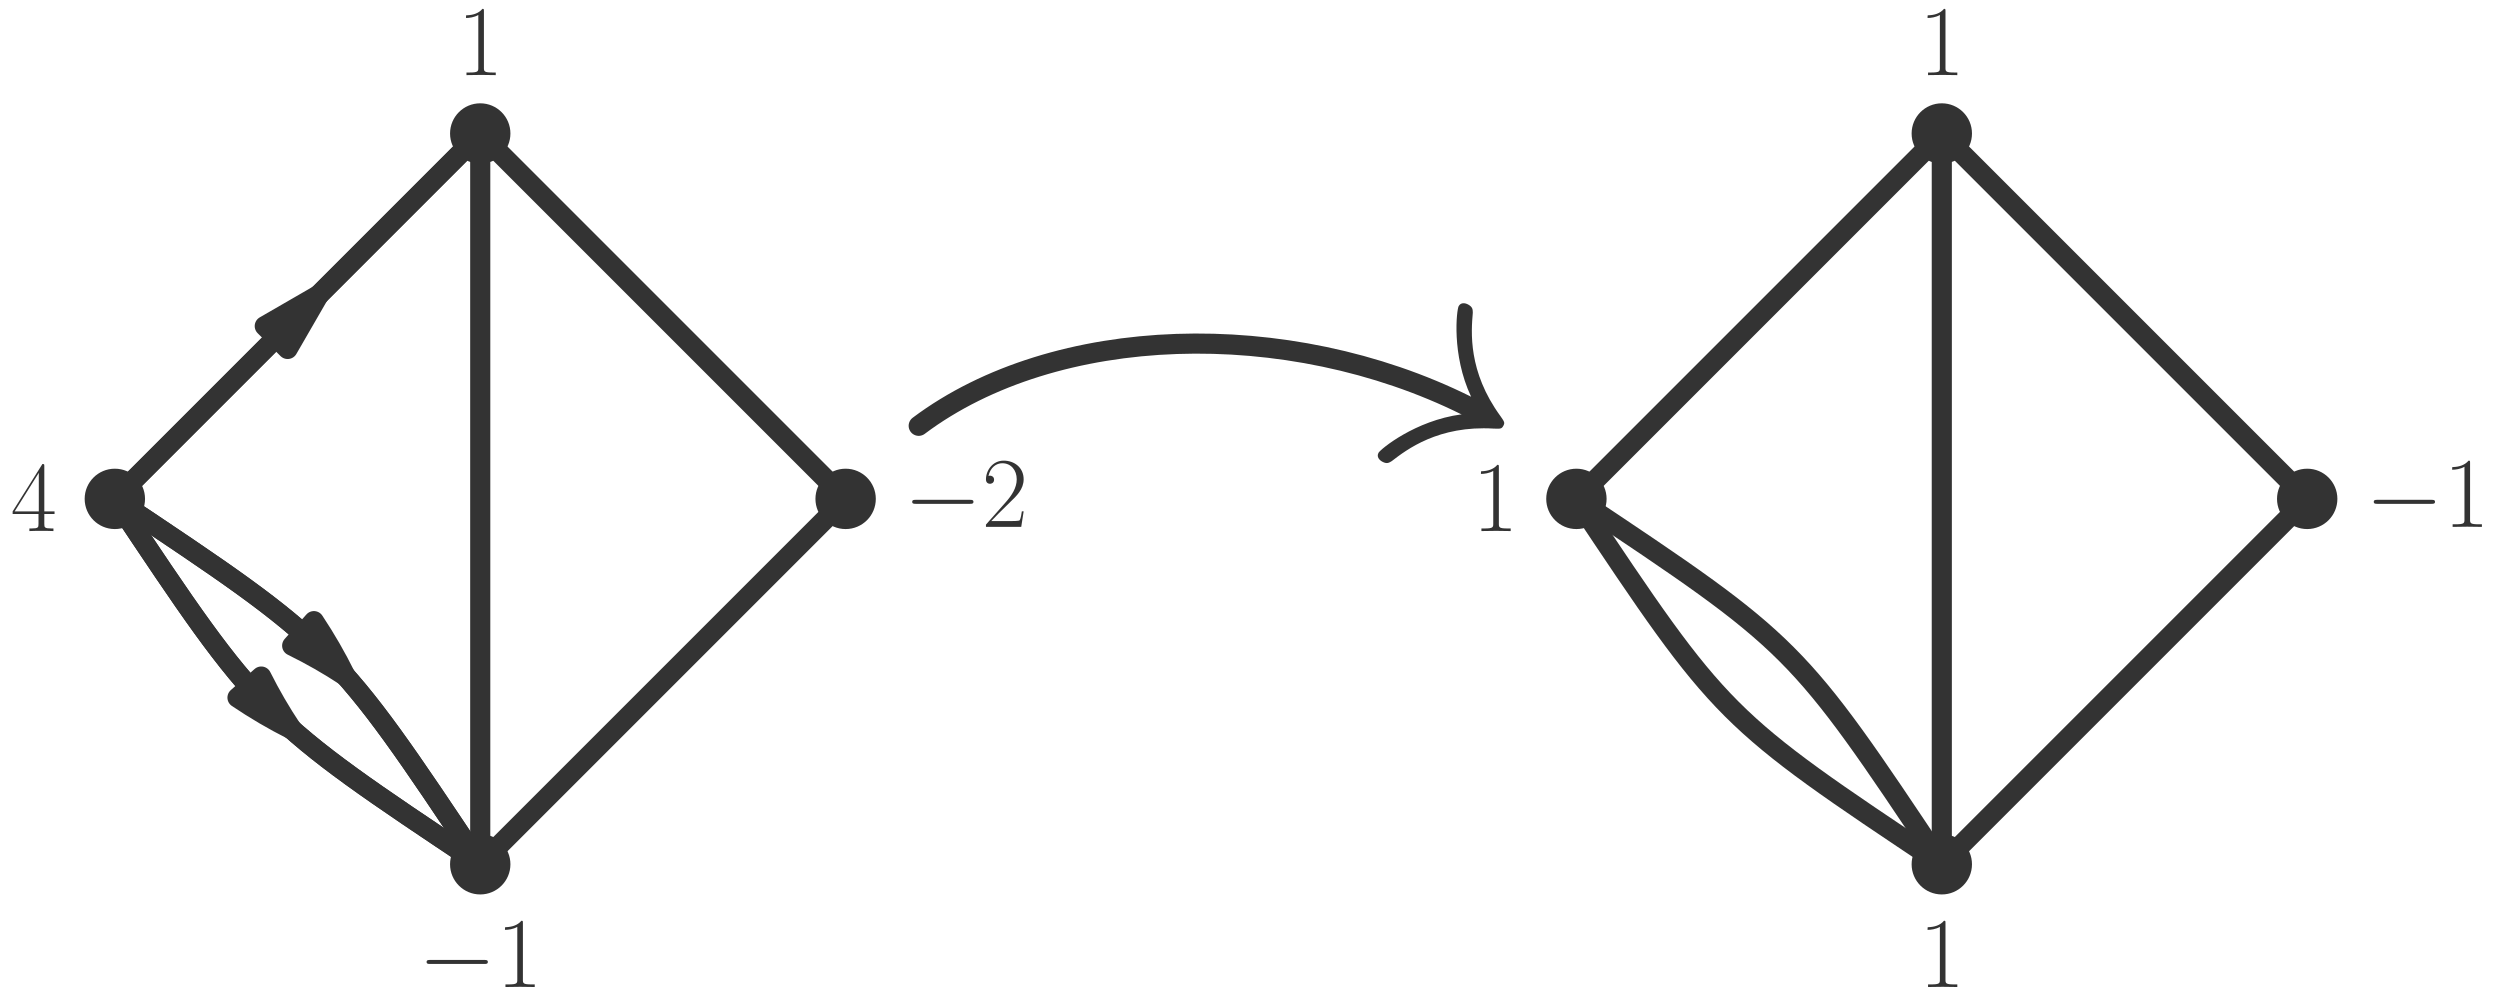
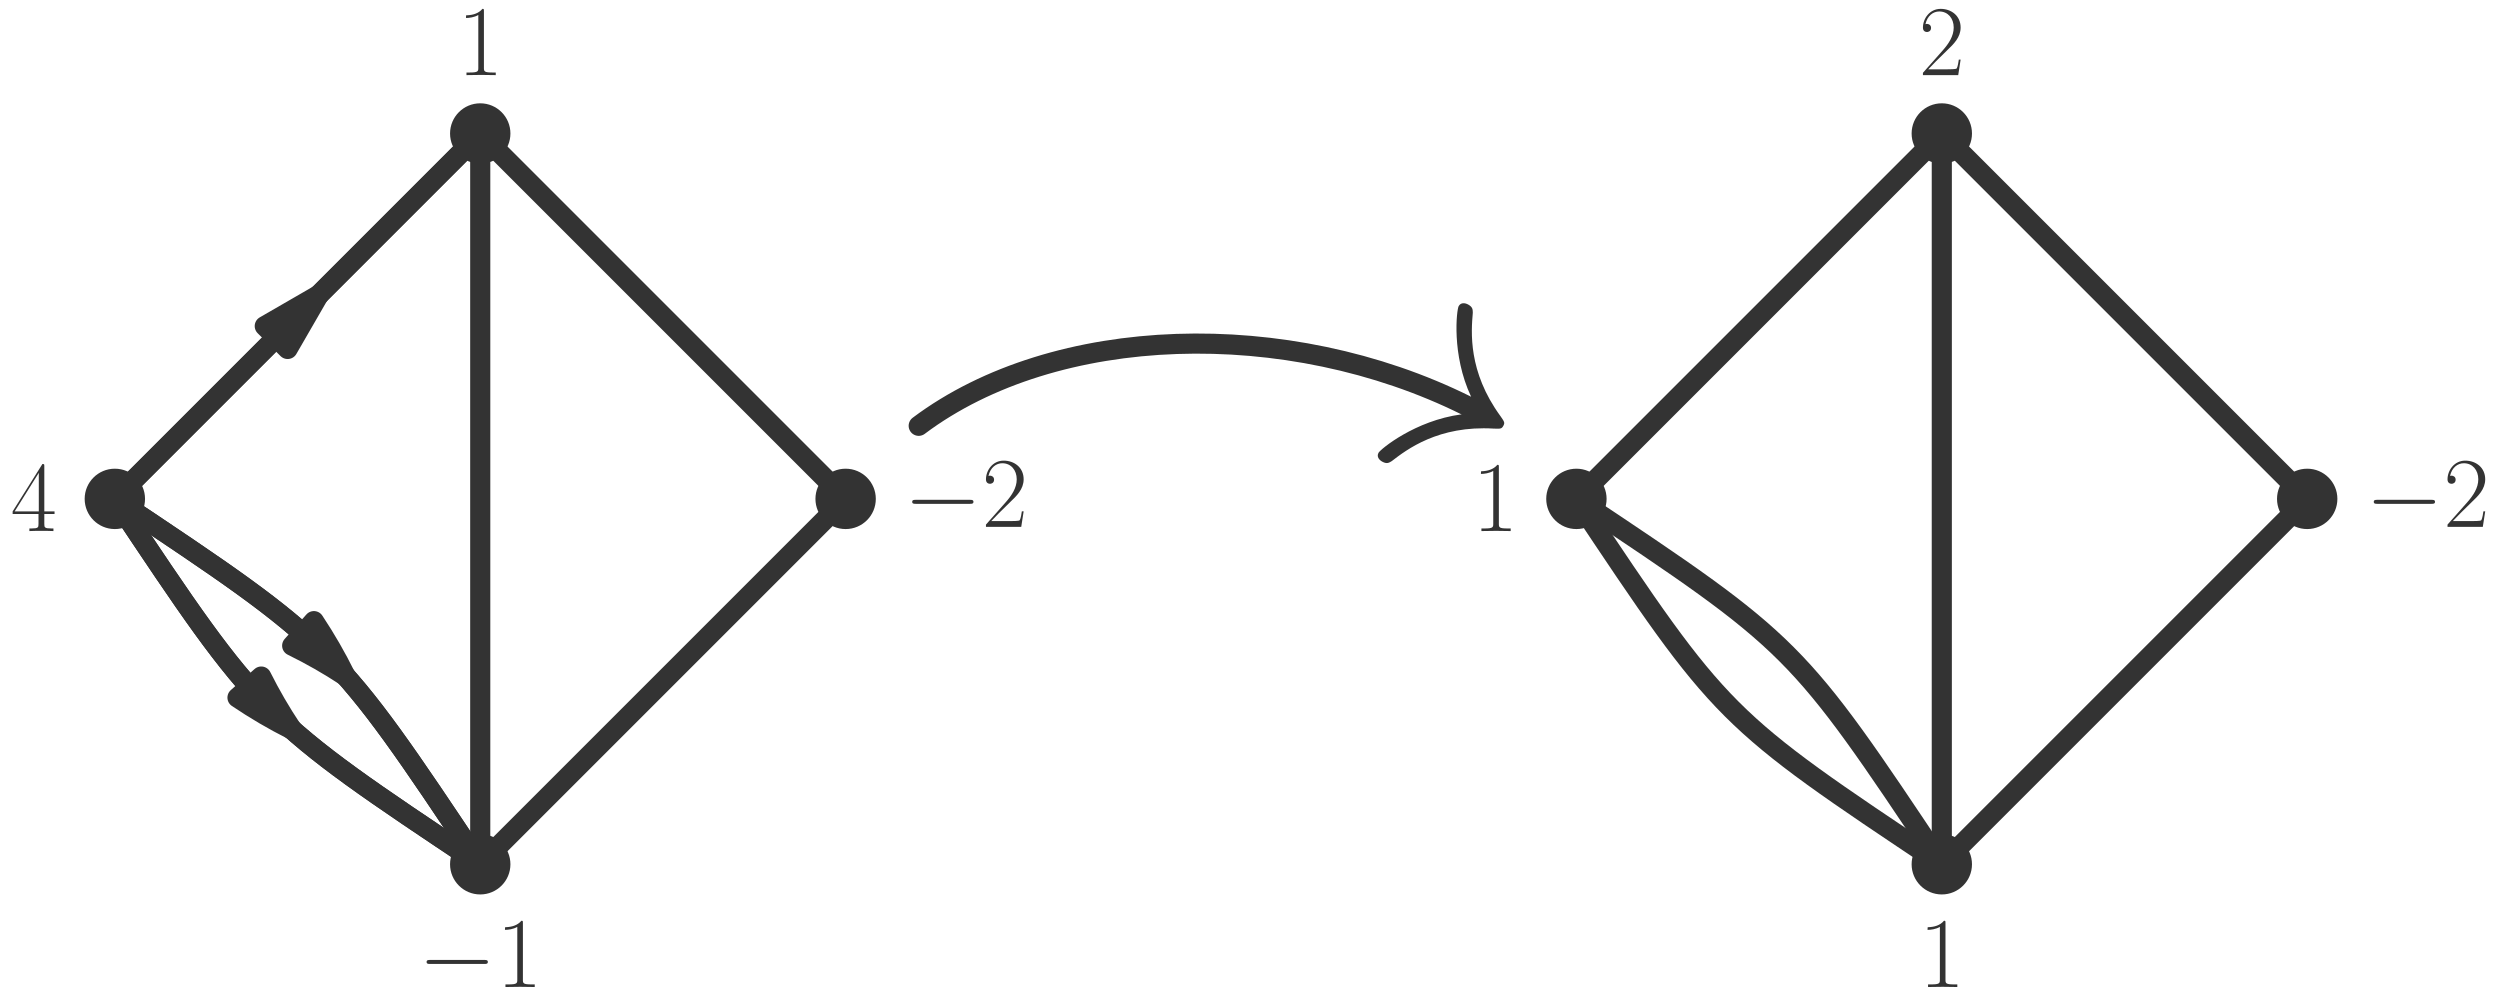
<svg xmlns="http://www.w3.org/2000/svg" xmlns:xlink="http://www.w3.org/1999/xlink" version="1.1" width="1242.404pt" height="500pt" viewBox="113.484 301.783 1242.404 500">
  <defs>
    <path id="g0-0" d="M32.827-11.457C33.674-11.457 34.57-11.457 34.57-12.453S33.674-13.45 32.827-13.45H5.878C5.031-13.45 4.134-13.45 4.134-12.453S5.031-11.457 5.878-11.457H32.827Z" />
    <path id="g1-49" d="M13.25-31.831C13.25-32.877 13.2-32.927 12.503-32.927C10.56-30.585 7.621-29.838 4.832-29.738C4.682-29.738 4.433-29.738 4.384-29.639S4.334-29.44 4.334-28.394C5.878-28.394 8.468-28.692 10.461-29.888V-3.636C10.461-1.893 10.361-1.295 6.077-1.295H4.583V0C6.974-.05 9.465-.1 11.856-.1S16.737-.05 19.128 0V-1.295H17.634C13.35-1.295 13.25-1.843 13.25-3.636V-31.831Z" />
    <path id="g1-50" d="M20.772-7.721H19.875C19.377-4.184 18.979-3.587 18.78-3.288C18.531-2.889 14.944-2.889 14.247-2.889H4.682C6.476-4.832 9.963-8.369 14.197-12.453C17.235-15.342 20.772-18.73 20.772-23.661C20.772-29.539 16.09-32.927 10.859-32.927C5.38-32.927 2.042-28.095 2.042-23.611C2.042-21.669 3.487-21.42 4.085-21.42C4.583-21.42 6.077-21.719 6.077-23.462C6.077-25.006 4.782-25.455 4.085-25.455C3.786-25.455 3.487-25.405 3.288-25.305C4.234-29.539 7.123-31.631 10.162-31.631C14.496-31.631 17.335-28.194 17.335-23.661C17.335-19.328 14.795-15.592 11.955-12.354L2.042-1.146V0H19.577L20.772-7.721Z" />
    <path id="g1-52" d="M16.737-32.229C16.737-33.275 16.687-33.325 15.791-33.325L.996-9.763V-8.468H13.848V-3.587C13.848-1.793 13.748-1.295 10.262-1.295H9.315V0C10.909-.1 13.599-.1 15.293-.1S19.676-.1 21.27 0V-1.295H20.324C16.837-1.295 16.737-1.793 16.737-3.587V-8.468H21.818V-9.763H16.737V-32.229ZM13.998-28.941V-9.763H1.993L13.998-28.941Z" />
  </defs>
  <g id="page1">
    <g transform="translate(113.484 301.783)scale(.996264)">
      <path d="M57.288 248.854L239.555 66.588" fill="none" stroke="#333333" stroke-linecap="round" stroke-linejoin="round" stroke-miterlimit="10.037" stroke-width="10.037" />
    </g>
    <g transform="translate(113.484 301.783)scale(.996264)">
      <path d="M159.068 147.075L132.07 162.662L143.48 174.073L159.068 147.075Z" fill="#333333" />
    </g>
    <g transform="translate(113.484 301.783)scale(.996264)">
      <path d="M159.068 147.075L132.07 162.662L143.48 174.073L159.068 147.075Z" fill="none" stroke="#333333" stroke-linecap="round" stroke-linejoin="round" stroke-miterlimit="10.037" stroke-width="10.037" />
    </g>
    <g transform="translate(113.484 301.783)scale(.996264)">
      <path d="M57.288 248.854C166.648 321.761 166.648 321.761 239.555 431.12" fill="none" stroke="#333333" stroke-linecap="round" stroke-linejoin="round" stroke-miterlimit="10.037" stroke-width="10.037" />
    </g>
    <g transform="translate(113.484 301.783)scale(.996264)">
      <path d="M172.405 337.283C167.646 327.661 162.557 318.831 156.59 309.837L145.745 322.076C155.103 326.678 163.698 331.581 172.405 337.283Z" fill="#333333" />
    </g>
    <g transform="translate(113.484 301.783)scale(.996264)">
      <path d="M172.405 337.283C167.646 327.661 162.557 318.831 156.59 309.837L145.745 322.076C155.103 326.678 163.698 331.581 172.405 337.283Z" fill="none" stroke="#333333" stroke-linecap="round" stroke-linejoin="round" stroke-miterlimit="10.037" stroke-width="10.037" />
    </g>
    <g transform="translate(113.484 301.783)scale(.996264)">
      <path d="M57.288 248.854C130.195 358.214 130.195 358.214 239.555 431.12" fill="none" stroke="#333333" stroke-linecap="round" stroke-linejoin="round" stroke-miterlimit="10.037" stroke-width="10.037" />
    </g>
    <g transform="translate(113.484 301.783)scale(.996264)">
      <path d="M145.717 363.971C139.955 355.324 134.991 346.782 130.32 337.478L118.466 347.984C127.389 354.002 136.157 359.147 145.717 363.971Z" fill="#333333" />
    </g>
    <g transform="translate(113.484 301.783)scale(.996264)">
      <path d="M145.717 363.971C139.955 355.324 134.991 346.782 130.32 337.478L118.466 347.984C127.389 354.002 136.157 359.147 145.717 363.971Z" fill="none" stroke="#333333" stroke-linecap="round" stroke-linejoin="round" stroke-miterlimit="10.037" stroke-width="10.037" />
    </g>
    <g fill="#333">
      <use x="118.769" y="565.702" xlink:href="#g1-52" />
      <use x="321.353" y="792.29" xlink:href="#g0-0" />
      <use x="360.096" y="792.29" xlink:href="#g1-49" />
      <use x="562.68" y="563.627" xlink:href="#g0-0" />
      <use x="601.424" y="563.627" xlink:href="#g1-50" />
      <use x="340.724" y="339.114" xlink:href="#g1-49" />
      <use x="845.11" y="565.702" xlink:href="#g1-49" />
      <use x="1067.066" y="792.29" xlink:href="#g1-49" />
      <use x="1289.021" y="563.627" xlink:href="#g0-0" />
-       <use x="1327.765" y="563.627" xlink:href="#g1-49" />
-       <use x="1067.066" y="339.114" xlink:href="#g1-49" />
+       <use x="1327.765" y="563.627" xlink:href="#g1-50" />
+       <use x="1067.066" y="339.114" xlink:href="#g1-50" />
    </g>
    <g transform="translate(113.484 301.783)scale(.996264)">
      <path d="M239.555 431.12L421.821 248.854L239.555 66.588L57.288 248.854" fill="none" stroke="#333333" stroke-linecap="round" stroke-linejoin="round" stroke-miterlimit="10.037" stroke-width="10.037" />
    </g>
    <g transform="translate(113.484 301.783)scale(.996264)">
      <path d="M239.555 431.12V66.588" fill="none" stroke="#333333" stroke-linecap="round" stroke-linejoin="round" stroke-miterlimit="10.037" stroke-width="10.037" />
    </g>
    <g transform="translate(113.484 301.783)scale(.996264)">
      <path d="M57.288 248.854C166.648 321.761 166.648 321.761 239.555 431.12" fill="none" stroke="#333333" stroke-linecap="round" stroke-linejoin="round" stroke-miterlimit="10.037" stroke-width="10.037" />
    </g>
    <g transform="translate(113.484 301.783)scale(.996264)">
      <path d="M57.288 248.854C130.195 358.214 130.195 358.214 239.555 431.12" fill="none" stroke="#333333" stroke-linecap="round" stroke-linejoin="round" stroke-miterlimit="10.037" stroke-width="10.037" />
    </g>
    <g transform="translate(113.484 301.783)scale(.996264)">
      <circle cx="57.288" cy="248.854" fill="#333333" r="15.056" />
    </g>
    <g transform="translate(113.484 301.783)scale(.996264)">
      <circle cx="239.555" cy="431.12" fill="#333333" r="15.056" />
    </g>
    <g transform="translate(113.484 301.783)scale(.996264)">
      <circle cx="421.821" cy="248.854" fill="#333333" r="15.056" />
    </g>
    <g transform="translate(113.484 301.783)scale(.996264)">
      <circle cx="239.555" cy="66.588" fill="#333333" r="15.056" />
    </g>
    <g transform="translate(113.484 301.783)scale(.996264)">
      <path d="M968.619 431.12L1150.89 248.854L968.619 66.588L786.353 248.854" fill="none" stroke="#333333" stroke-linecap="round" stroke-linejoin="round" stroke-miterlimit="10.037" stroke-width="10.037" />
    </g>
    <g transform="translate(113.484 301.783)scale(.996264)">
      <path d="M968.619 431.12V66.588" fill="none" stroke="#333333" stroke-linecap="round" stroke-linejoin="round" stroke-miterlimit="10.037" stroke-width="10.037" />
    </g>
    <g transform="translate(113.484 301.783)scale(.996264)">
      <path d="M786.353 248.854C895.713 321.761 895.713 321.761 968.619 431.12" fill="none" stroke="#333333" stroke-linecap="round" stroke-linejoin="round" stroke-miterlimit="10.037" stroke-width="10.037" />
    </g>
    <g transform="translate(113.484 301.783)scale(.996264)">
      <path d="M786.353 248.854C859.26 358.214 859.26 358.214 968.619 431.12" fill="none" stroke="#333333" stroke-linecap="round" stroke-linejoin="round" stroke-miterlimit="10.037" stroke-width="10.037" />
    </g>
    <g transform="translate(113.484 301.783)scale(.996264)">
      <circle cx="786.353" cy="248.854" fill="#333333" r="15.056" />
    </g>
    <g transform="translate(113.484 301.783)scale(.996264)">
      <circle cx="968.619" cy="431.12" fill="#333333" r="15.056" />
    </g>
    <g transform="translate(113.484 301.783)scale(.996264)">
      <circle cx="1150.89" cy="248.854" fill="#333333" r="15.056" />
    </g>
    <g transform="translate(113.484 301.783)scale(.996264)">
      <circle cx="968.619" cy="66.588" fill="#333333" r="15.056" />
    </g>
    <g transform="translate(113.484 301.783)scale(.996264)">
      <path d="M731.41 202.291C642.168 157.959 526.37 161.329 458.274 212.401" fill="none" stroke="#333333" stroke-linecap="round" stroke-linejoin="round" stroke-miterlimit="10.037" stroke-width="10.037" />
    </g>
    <g transform="translate(113.484 301.783)scale(.996264)">
      <path d="M733.817 197.887C723.921 176.751 726.643 154.503 727.606 152.741C728.689 150.759 730.812 151.062 732.353 151.904C734.775 153.228 734.614 154.569 734.673 156.032C733.884 165.323 732.145 185.249 748.509 207.633C750.429 210.398 750.749 210.859 749.907 212.4C749.064 213.941 748.504 213.921 745.139 213.798C717.463 212.113 701.632 224.336 694.237 230.018C692.975 230.758 691.933 231.618 689.51 230.294C687.969 229.452 686.569 227.829 687.652 225.847C688.614 224.085 705.869 209.78 729.003 206.695L733.817 197.887Z" fill="#333333" />
    </g>
  </g>
</svg>
